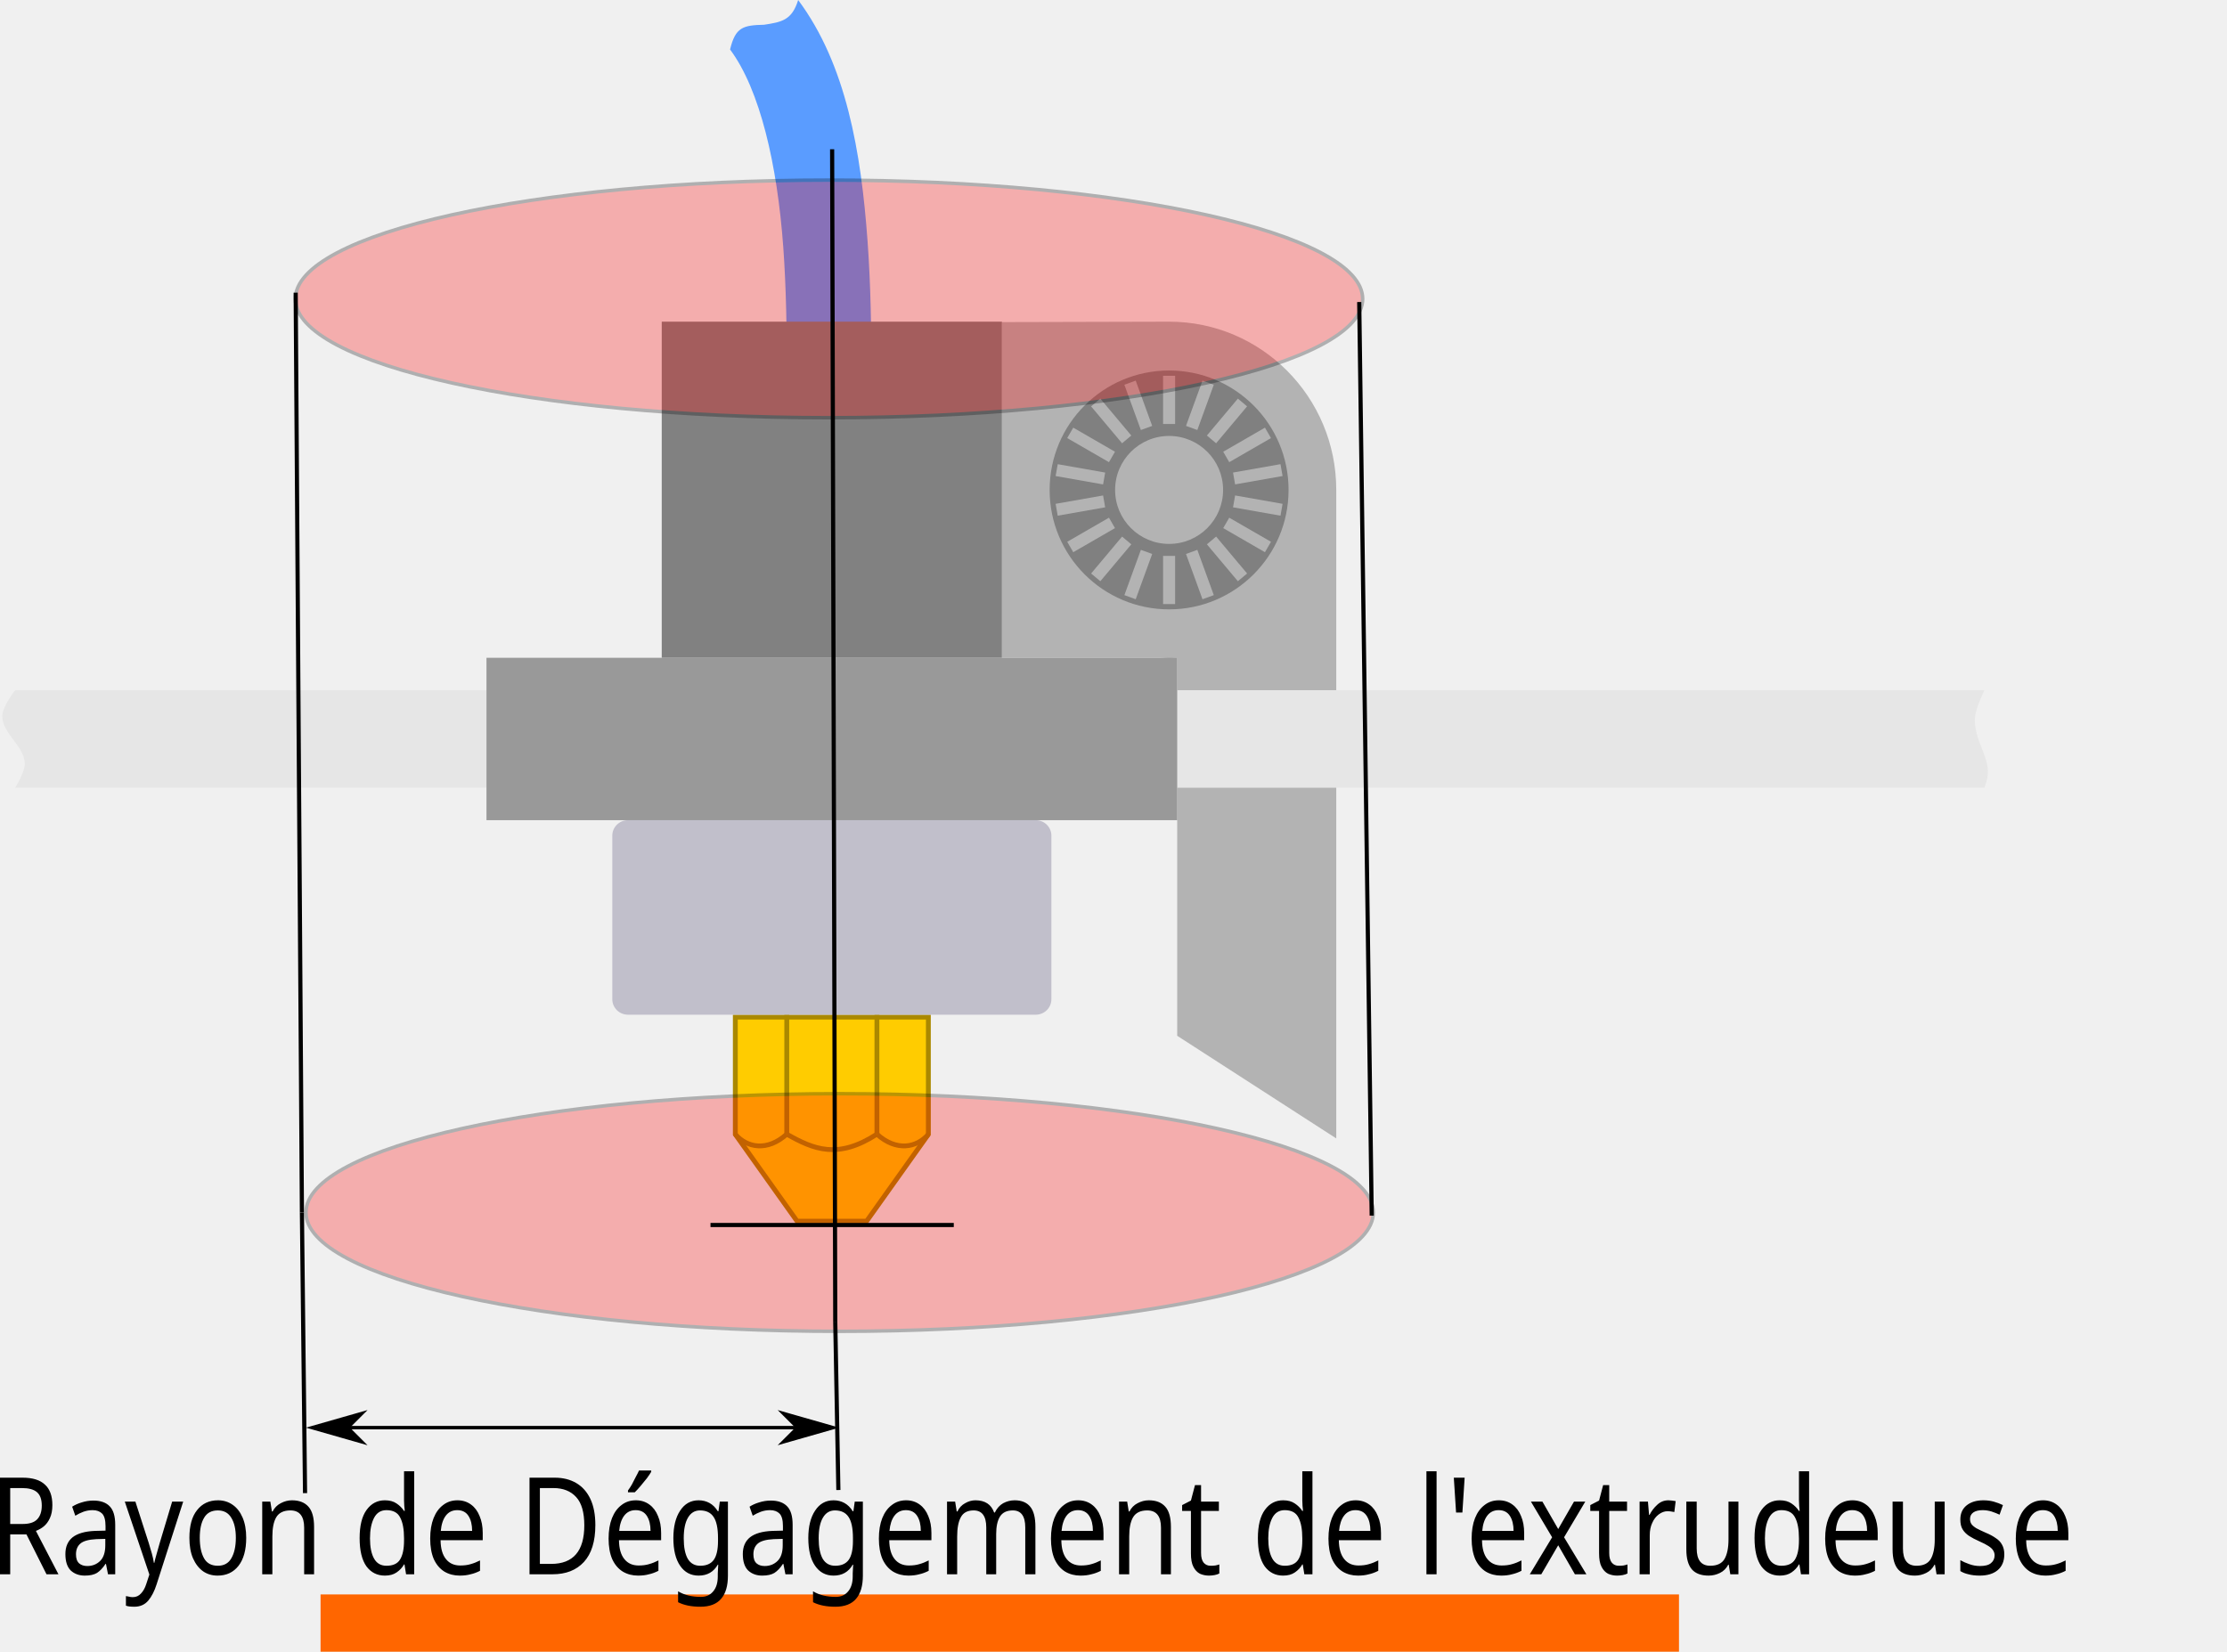
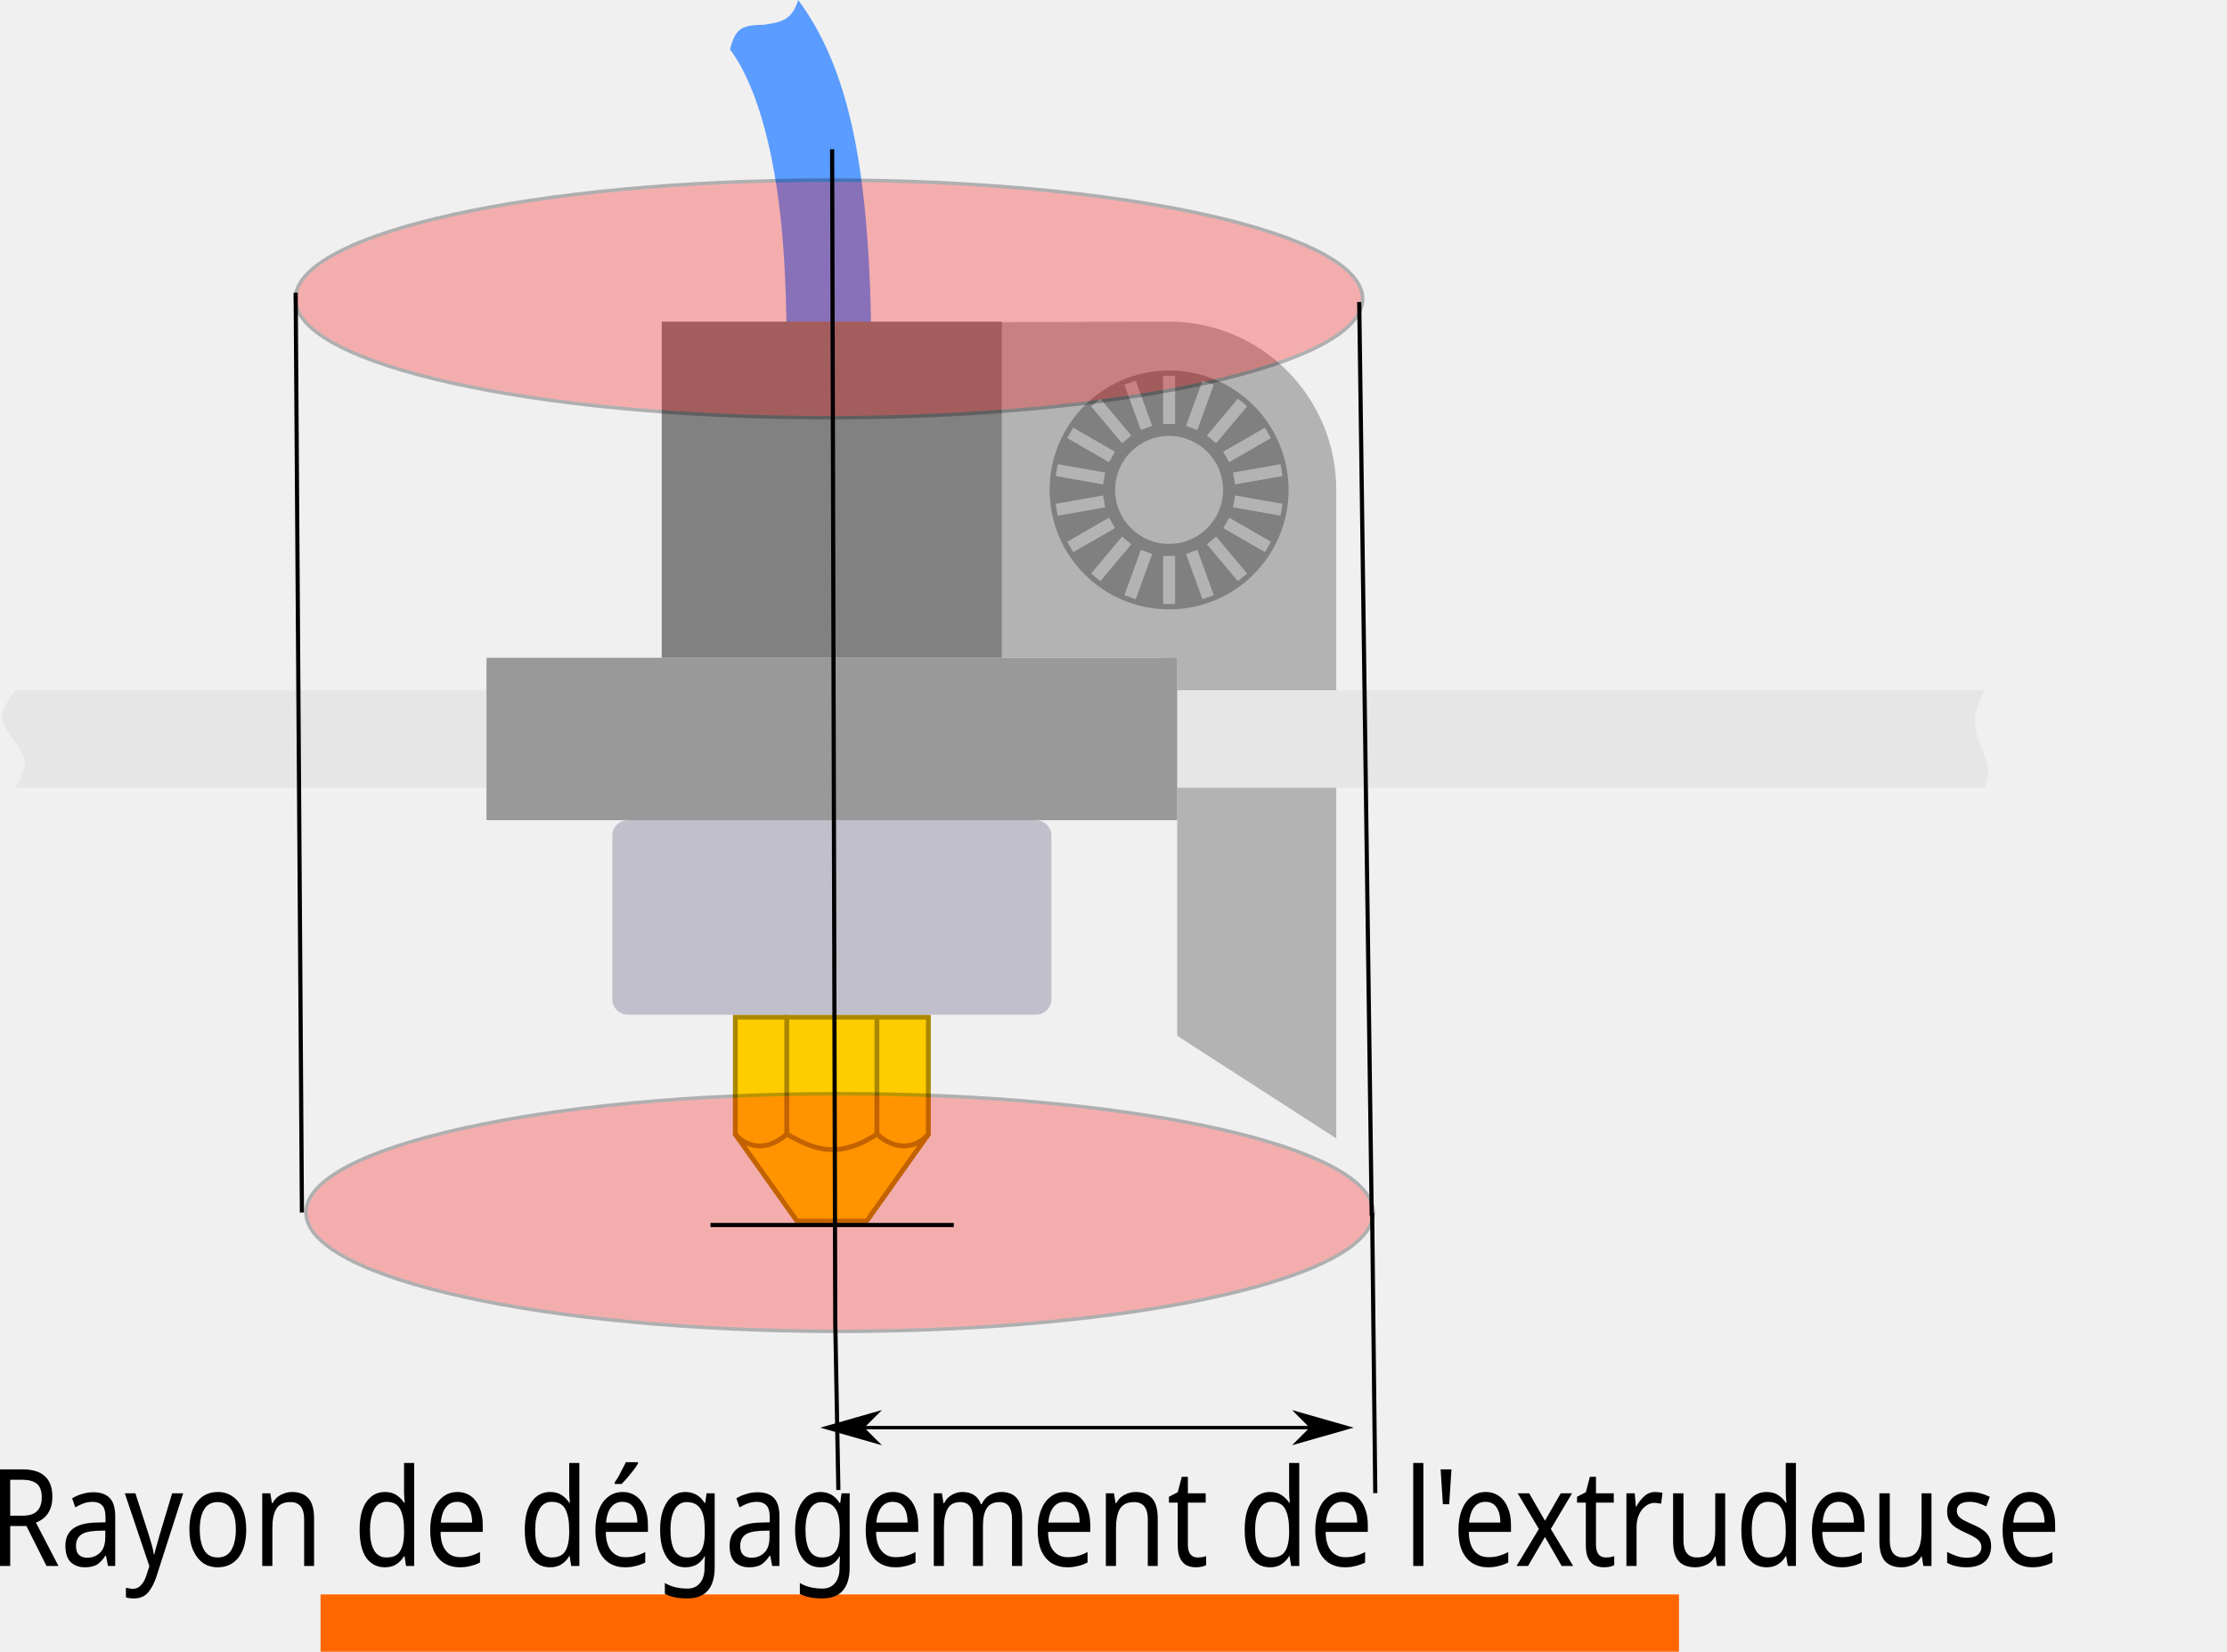
<svg xmlns="http://www.w3.org/2000/svg" xmlns:ns1="http://www.openswatchbook.org/uri/2009/osb" id="svg3023" version="1.1" viewBox="0 0 142.046 105.38" height="105.38mm" width="142.046mm">
  <defs id="defs3017">
    <marker style="overflow:visible" id="Arrow1Lend" refX="0" refY="0" orient="auto">
      <path transform="matrix(-0.8,0,0,-0.8,-10,0)" style="fill:#000000;fill-opacity:1;fill-rule:evenodd;stroke:#000000;stroke-width:1pt;stroke-opacity:1" d="M 0,0 5,-5 -12.5,0 5,5 Z" id="path2542" />
    </marker>
    <marker style="overflow:visible" id="marker8998" refX="0" refY="0" orient="auto">
      <path transform="matrix(-0.3,0,0,-0.3,0.69,0)" d="M 8.719,4.034 -2.207,0.016 8.719,-4.002 c -1.745,2.372 -1.735,5.617 -6e-7,8.035 z" style="fill:#ffffff;fill-opacity:1;fill-rule:evenodd;stroke:#ffffff;stroke-width:0.625;stroke-linejoin:round;stroke-opacity:1" id="path8996" />
    </marker>
    <marker style="overflow:visible" id="marker8994" refX="0" refY="0" orient="auto">
      <path transform="matrix(0.3,0,0,0.3,-0.69,0)" d="M 8.719,4.034 -2.207,0.016 8.719,-4.002 c -1.745,2.372 -1.735,5.617 -6e-7,8.035 z" style="fill:#ffffff;fill-opacity:1;fill-rule:evenodd;stroke:#ffffff;stroke-width:0.625;stroke-linejoin:round;stroke-opacity:1" id="path8992" />
    </marker>
    <marker style="overflow:visible" id="marker9000" refX="0" refY="0" orient="auto">
      <path transform="matrix(-0.3,0,0,-0.3,0.69,0)" d="M 8.719,4.034 -2.207,0.016 8.719,-4.002 c -1.745,2.372 -1.735,5.617 -6e-7,8.035 z" style="fill:#ffffff;fill-opacity:1;fill-rule:evenodd;stroke:#ffffff;stroke-width:0.625;stroke-linejoin:round;stroke-opacity:1" id="path8998" />
    </marker>
    <marker style="overflow:visible" id="marker8918" refX="0" refY="0" orient="auto">
      <path transform="matrix(0.3,0,0,0.3,-0.69,0)" d="M 8.719,4.034 -2.207,0.016 8.719,-4.002 c -1.745,2.372 -1.735,5.617 -6e-7,8.035 z" style="fill:#ffffff;fill-opacity:1;fill-rule:evenodd;stroke:#ffffff;stroke-width:0.625;stroke-linejoin:round;stroke-opacity:1" id="path8916" />
    </marker>
    <marker orient="auto" refY="0" refX="0" id="Arrow2Mend" style="overflow:visible">
      <path id="path4839" style="fill:#ff0000;fill-opacity:1;fill-rule:evenodd;stroke:#ff0000;stroke-width:0.625;stroke-linejoin:round;stroke-opacity:1" d="M 8.719,4.034 -2.207,0.016 8.719,-4.002 c -1.745,2.372 -1.735,5.617 -6e-7,8.035 z" transform="scale(-0.6)" />
    </marker>
    <marker orient="auto" refY="0" refX="0" id="Arrow2Mstart" style="overflow:visible">
      <path id="path4836" style="fill:#ff0000;fill-opacity:1;fill-rule:evenodd;stroke:#ff0000;stroke-width:0.625;stroke-linejoin:round;stroke-opacity:1" d="M 8.719,4.034 -2.207,0.016 8.719,-4.002 c -1.745,2.372 -1.735,5.617 -6e-7,8.035 z" transform="scale(0.6)" />
    </marker>
    <marker orient="auto" refY="0" refX="0" id="marker5160" style="overflow:visible">
      <path id="path5158" d="M 0,0 5,-5 -12.5,0 5,5 Z" style="fill:#ff0000;fill-opacity:1;fill-rule:evenodd;stroke:#ff0000;stroke-width:1pt;stroke-opacity:1" transform="matrix(0.4,0,0,0.4,4,0)" />
    </marker>
    <marker orient="auto" refY="0" refX="0" id="Arrow1Mend" style="overflow:visible">
      <path id="path4821" d="M 0,0 5,-5 -12.5,0 5,5 Z" style="fill:#ff0000;fill-opacity:1;fill-rule:evenodd;stroke:#ff0000;stroke-width:1pt;stroke-opacity:1" transform="matrix(-0.4,0,0,-0.4,-4,0)" />
    </marker>
    <marker orient="auto" refY="0" refX="0" id="Arrow1Mstart" style="overflow:visible">
      <path id="path4818" d="M 0,0 5,-5 -12.5,0 5,5 Z" style="fill:#ff0000;fill-opacity:1;fill-rule:evenodd;stroke:#ff0000;stroke-width:1pt;stroke-opacity:1" transform="matrix(0.4,0,0,0.4,4,0)" />
    </marker>
    <marker orient="auto" refY="0" refX="0" id="Arrow1Lstart" style="overflow:visible">
      <path id="path4812" d="M 0,0 5,-5 -12.5,0 5,5 Z" style="fill:#000000;fill-opacity:1;fill-rule:evenodd;stroke:#000000;stroke-width:1pt;stroke-opacity:1" transform="matrix(0.8,0,0,0.8,10,0)" />
    </marker>
    <marker orient="auto" refY="0" refX="0" id="DotL" style="overflow:visible">
      <path id="path1538" d="m -2.5,-1 c 0,2.76 -2.24,5 -5,5 -2.76,0 -5,-2.24 -5,-5 0,-2.76 2.24,-5 5,-5 2.76,0 5,2.24 5,5 z" style="fill:#4d4d4d;fill-opacity:1;fill-rule:evenodd;stroke:#4d4d4d;stroke-width:1pt;stroke-opacity:1" transform="matrix(0.8,0,0,0.8,5.92,0.8)" />
    </marker>
    <marker style="overflow:visible" refY="0" refX="0" orient="auto" id="DistanceX">
      <path id="path836" style="stroke:#000000;stroke-width:0.5" d="M 3,-3 -3,3 M 0,-5 V 5" />
    </marker>
    <pattern y="0" x="0" width="8" patternUnits="userSpaceOnUse" id="Hatch" height="8">
      <path id="path839" stroke-width="0.25" stroke="#000000" linecap="square" d="M8 4 l-4,4" />
      <path id="path841" stroke-width="0.25" stroke="#000000" linecap="square" d="M6 2 l-4,4" />
      <path id="path843" stroke-width="0.25" stroke="#000000" linecap="square" d="M4 0 l-4,4" />
    </pattern>
    <symbol id="*MODEL_SPACE" />
    <symbol id="*PAPER_SPACE" />
    <marker id="DistanceX-1" orient="auto" refX="0" refY="0" style="overflow:visible">
      <path d="M 3,-3 -3,3 M 0,-5 V 5" style="stroke:#000000;stroke-width:0.5" id="path7369" />
    </marker>
    <pattern height="8" id="Hatch-4" patternUnits="userSpaceOnUse" width="8" x="0" y="0">
      <path d="M8 4 l-4,4" linecap="square" stroke="#000000" stroke-width="0.25" id="path7372" />
      <path d="M6 2 l-4,4" linecap="square" stroke="#000000" stroke-width="0.25" id="path7374" />
      <path d="M4 0 l-4,4" linecap="square" stroke="#000000" stroke-width="0.25" id="path7376" />
    </pattern>
    <symbol id="*MODEL_SPACE-9" />
    <symbol id="*PAPER_SPACE-1" />
    <linearGradient id="linearGradient2050" ns1:paint="solid">
      <stop style="stop-color:#cccccc;stop-opacity:1;" offset="0" id="stop2048" />
    </linearGradient>
    <marker style="overflow:visible" id="marker9992" refX="0" refY="0" orient="auto">
      <path transform="matrix(-0.3,0,0,-0.3,0.69,0)" d="M 8.719,4.034 -2.207,0.016 8.719,-4.002 c -1.745,2.372 -1.735,5.617 -6e-7,8.035 z" style="fill:#ffffff;fill-opacity:1;fill-rule:evenodd;stroke:#ffffff;stroke-width:0.625;stroke-linejoin:round;stroke-opacity:1" id="path9990" />
    </marker>
    <marker style="overflow:visible" id="marker9898" refX="0" refY="0" orient="auto">
      <path transform="matrix(0.3,0,0,0.3,-0.69,0)" d="M 8.719,4.034 -2.207,0.016 8.719,-4.002 c -1.745,2.372 -1.735,5.617 -6e-7,8.035 z" style="fill:#ffffff;fill-opacity:1;fill-rule:evenodd;stroke:#ffffff;stroke-width:0.625;stroke-linejoin:round;stroke-opacity:1" id="path9896" />
    </marker>
    <marker style="overflow:visible" id="marker9000-8" refX="0" refY="0" orient="auto">
      <path transform="matrix(-0.3,0,0,-0.3,0.69,0)" d="M 8.719,4.034 -2.207,0.016 8.719,-4.002 c -1.745,2.372 -1.735,5.617 -6e-7,8.035 z" style="fill:#ffffff;fill-opacity:1;fill-rule:evenodd;stroke:#ffffff;stroke-width:0.625;stroke-linejoin:round;stroke-opacity:1" id="path8998-0" />
    </marker>
    <marker style="overflow:visible" id="marker8918-2" refX="0" refY="0" orient="auto">
      <path transform="matrix(0.3,0,0,0.3,-0.69,0)" d="M 8.719,4.034 -2.207,0.016 8.719,-4.002 c -1.745,2.372 -1.735,5.617 -6e-7,8.035 z" style="fill:#ffffff;fill-opacity:1;fill-rule:evenodd;stroke:#ffffff;stroke-width:0.625;stroke-linejoin:round;stroke-opacity:1" id="path8916-4" />
    </marker>
    <marker orient="auto" refY="0" refX="0" id="Arrow2Mend-8" style="overflow:visible">
      <path id="path4839-3" style="fill:#ff0000;fill-opacity:1;fill-rule:evenodd;stroke:#ff0000;stroke-width:0.625;stroke-linejoin:round;stroke-opacity:1" d="M 8.719,4.034 -2.207,0.016 8.719,-4.002 c -1.745,2.372 -1.735,5.617 -6e-7,8.035 z" transform="scale(-0.6)" />
    </marker>
    <marker orient="auto" refY="0" refX="0" id="Arrow2Mstart-9" style="overflow:visible">
      <path id="path4836-0" style="fill:#ff0000;fill-opacity:1;fill-rule:evenodd;stroke:#ff0000;stroke-width:0.625;stroke-linejoin:round;stroke-opacity:1" d="M 8.719,4.034 -2.207,0.016 8.719,-4.002 c -1.745,2.372 -1.735,5.617 -6e-7,8.035 z" transform="scale(0.6)" />
    </marker>
    <marker orient="auto" refY="0" refX="0" id="marker5160-5" style="overflow:visible">
      <path id="path5158-2" d="M 0,0 5,-5 -12.5,0 5,5 Z" style="fill:#ff0000;fill-opacity:1;fill-rule:evenodd;stroke:#ff0000;stroke-width:1pt;stroke-opacity:1" transform="matrix(0.4,0,0,0.4,4,0)" />
    </marker>
    <marker orient="auto" refY="0" refX="0" id="Arrow1Mend-2" style="overflow:visible">
      <path id="path4821-7" d="M 0,0 5,-5 -12.5,0 5,5 Z" style="fill:#ff0000;fill-opacity:1;fill-rule:evenodd;stroke:#ff0000;stroke-width:1pt;stroke-opacity:1" transform="matrix(-0.4,0,0,-0.4,-4,0)" />
    </marker>
    <marker orient="auto" refY="0" refX="0" id="Arrow1Mstart-3" style="overflow:visible">
      <path id="path4818-7" d="M 0,0 5,-5 -12.5,0 5,5 Z" style="fill:#ff0000;fill-opacity:1;fill-rule:evenodd;stroke:#ff0000;stroke-width:1pt;stroke-opacity:1" transform="matrix(0.4,0,0,0.4,4,0)" />
    </marker>
    <marker orient="auto" refY="0" refX="0" id="Arrow1Lstart-9" style="overflow:visible">
      <path id="path4812-0" d="M 0,0 5,-5 -12.5,0 5,5 Z" style="fill:#ff0000;fill-opacity:1;fill-rule:evenodd;stroke:#ff0000;stroke-width:1pt;stroke-opacity:1" transform="matrix(0.8,0,0,0.8,10,0)" />
    </marker>
    <marker orient="auto" refY="0" refX="0" id="DotL-2" style="overflow:visible">
      <path id="path1538-3" d="m -2.5,-1 c 0,2.76 -2.24,5 -5,5 -2.76,0 -5,-2.24 -5,-5 0,-2.76 2.24,-5 5,-5 2.76,0 5,2.24 5,5 z" style="fill:#4d4d4d;fill-opacity:1;fill-rule:evenodd;stroke:#4d4d4d;stroke-width:1pt;stroke-opacity:1" transform="matrix(0.8,0,0,0.8,5.92,0.8)" />
    </marker>
    <marker style="overflow:visible" refY="0" refX="0" orient="auto" id="DistanceX-9">
      <path id="path836-9" style="stroke:#000000;stroke-width:0.5" d="M 3,-3 -3,3 M 0,-5 V 5" />
    </marker>
    <pattern y="0" x="0" width="8" patternUnits="userSpaceOnUse" id="Hatch-7" height="8">
      <path id="path839-0" stroke-width="0.25" stroke="#000000" linecap="square" d="M8 4 l-4,4" />
      <path id="path841-3" stroke-width="0.25" stroke="#000000" linecap="square" d="M6 2 l-4,4" />
      <path id="path843-9" stroke-width="0.25" stroke="#000000" linecap="square" d="M4 0 l-4,4" />
    </pattern>
    <symbol id="*MODEL_SPACE-8" />
    <symbol id="*PAPER_SPACE-6" />
    <marker id="DistanceX-1-5" orient="auto" refX="0" refY="0" style="overflow:visible">
      <path d="M 3,-3 -3,3 M 0,-5 V 5" style="stroke:#000000;stroke-width:0.5" id="path7369-7" />
    </marker>
    <pattern height="8" id="Hatch-4-6" patternUnits="userSpaceOnUse" width="8" x="0" y="0">
      <path d="M8 4 l-4,4" linecap="square" stroke="#000000" stroke-width="0.25" id="path7372-2" />
      <path d="M6 2 l-4,4" linecap="square" stroke="#000000" stroke-width="0.25" id="path7374-7" />
      <path d="M4 0 l-4,4" linecap="square" stroke="#000000" stroke-width="0.25" id="path7376-0" />
    </pattern>
    <symbol id="*MODEL_SPACE-9-3" />
    <symbol id="*PAPER_SPACE-1-9" />
  </defs>
  <g transform="translate(-34.85245,-81.39143)" id="layer1">
    <path id="rect9044" d="m 109.422,101.914 -10.661,0.027 v 10.708 10.709 H 108.89 c 0.177,0.013 0.355,0.022 0.532,0.027 0.172,-0.002 0.345,-0.008 0.517,-0.019 v 10.353 13.756 l 10.145,6.548 v -30.665 -10.709 c -6e-5,-5.929 -4.773,-10.735 -10.661,-10.735 z" style="fill:#b3b3b3;fill-opacity:1;fill-rule:evenodd;stroke:none;stroke-width:0.452;stroke-linecap:square;stroke-linejoin:miter;stroke-miterlimit:4;stroke-dasharray:none;stroke-dashoffset:17.659;stroke-opacity:1" />
    <path style="fill:#e6e6e6;fill-opacity:1;fill-rule:evenodd;stroke:none;stroke-width:0.308;stroke-linecap:square;stroke-linejoin:miter;stroke-miterlimit:4;stroke-dasharray:none;stroke-dashoffset:0;stroke-opacity:1" d="M 161.424,125.427 H 35.819 c 0,0 -0.814,1.032 -0.82,1.642 -0.011,1.113 1.398,1.912 1.435,3.024 0.019,0.556 -0.615,1.556 -0.615,1.556 H 161.424 c 0.452,-1.182 0.153,-1.652 -0.331,-2.948 -0.171,-0.491 -0.311,-1.017 -0.269,-1.535 0.049,-0.611 0.601,-1.74 0.601,-1.74 z" id="path8948" />
    <rect transform="scale(-1,1)" style="fill:#ff6600;fill-opacity:1;fill-rule:evenodd;stroke:none;stroke-width:0.419;stroke-linecap:square;stroke-linejoin:miter;stroke-miterlimit:4;stroke-dasharray:none;stroke-dashoffset:0;stroke-opacity:1" id="rect8950" width="86.645" height="3.654" x="-141.944" y="183.117" />
    <path id="path8944" d="m 85.763,81.391 c -0.397,1.281 -1.031,1.407 -2.172,1.579 -1.341,0.032 -1.831,0.151 -2.172,1.579 1.91,2.565 3.012,7.344 3.393,12.604 0.381,5.259 0.159,10.931 0.137,15.485 l 5.391,0.025 c 0.021,-4.393 0.259,-10.219 -0.152,-15.891 -0.411,-5.672 -1.357,-11.259 -4.425,-15.379 v 0 0 z" style="color:#000000;font-style:normal;font-variant:normal;font-weight:normal;font-stretch:normal;font-size:medium;line-height:normal;font-family:sans-serif;font-variant-ligatures:normal;font-variant-position:normal;font-variant-caps:normal;font-variant-numeric:normal;font-variant-alternates:normal;font-feature-settings:normal;text-indent:0;text-align:start;text-decoration:none;text-decoration-line:none;text-decoration-style:solid;text-decoration-color:#000000;letter-spacing:normal;word-spacing:normal;text-transform:none;writing-mode:lr-tb;direction:ltr;text-orientation:mixed;dominant-baseline:auto;baseline-shift:baseline;text-anchor:start;white-space:normal;shape-padding:0;clip-rule:nonzero;display:inline;overflow:visible;visibility:visible;isolation:auto;mix-blend-mode:normal;color-interpolation:sRGB;color-interpolation-filters:linearRGB;solid-color:#000000;solid-opacity:1;vector-effect:none;fill:#5a9cff;fill-opacity:1;fill-rule:evenodd;stroke:none;stroke-width:5.358;stroke-linecap:butt;stroke-linejoin:miter;stroke-miterlimit:4;stroke-dasharray:none;stroke-dashoffset:0;stroke-opacity:1;color-rendering:auto;image-rendering:auto;shape-rendering:auto;text-rendering:auto;enable-background:accumulate" />
    <g id="g8978" transform="matrix(-0.6199926,0,0,0.6126881,179.9794,43.39586)">
      <g transform="translate(43.5,110.115)" id="g8970">
        <path style="opacity:1;fill:#ffcc00;fill-opacity:1;fill-rule:evenodd;stroke:#aa8800;stroke-width:0.5;stroke-linecap:square;stroke-linejoin:miter;stroke-miterlimit:4;stroke-dasharray:none;stroke-dashoffset:0;stroke-opacity:1" d="m 95.071,57.812 h 19.859 v 12.211 l -6.35,9.036 h -7.159 l -6.35,-9.036 z" id="path8958" />
        <path style="color:#000000;clip-rule:nonzero;display:inline;overflow:visible;visibility:visible;opacity:1;isolation:auto;mix-blend-mode:normal;color-interpolation:sRGB;color-interpolation-filters:linearRGB;solid-color:#000000;solid-opacity:1;fill:none;fill-opacity:1;fill-rule:evenodd;stroke:#aa8800;stroke-width:0.5;stroke-linecap:butt;stroke-linejoin:miter;stroke-miterlimit:4;stroke-dasharray:none;stroke-dashoffset:0;stroke-opacity:1;color-rendering:auto;image-rendering:auto;shape-rendering:auto;text-rendering:auto;enable-background:accumulate" d="M 100.362,57.562 V 70.003" id="path8960" />
        <path id="path8962" d="M 109.638,57.562 V 70.003" style="color:#000000;clip-rule:nonzero;display:inline;overflow:visible;visibility:visible;opacity:1;isolation:auto;mix-blend-mode:normal;color-interpolation:sRGB;color-interpolation-filters:linearRGB;solid-color:#000000;solid-opacity:1;fill:none;fill-opacity:1;fill-rule:evenodd;stroke:#aa8800;stroke-width:0.5;stroke-linecap:butt;stroke-linejoin:miter;stroke-miterlimit:4;stroke-dasharray:none;stroke-dashoffset:0;stroke-opacity:1;color-rendering:auto;image-rendering:auto;shape-rendering:auto;text-rendering:auto;enable-background:accumulate" />
        <path style="color:#000000;clip-rule:nonzero;display:inline;overflow:visible;visibility:visible;opacity:1;isolation:auto;mix-blend-mode:normal;color-interpolation:sRGB;color-interpolation-filters:linearRGB;solid-color:#000000;solid-opacity:1;fill:none;fill-opacity:1;fill-rule:evenodd;stroke:#aa8800;stroke-width:0.5;stroke-linecap:butt;stroke-linejoin:miter;stroke-miterlimit:4;stroke-dasharray:none;stroke-dashoffset:0;stroke-opacity:1;color-rendering:auto;image-rendering:auto;shape-rendering:auto;text-rendering:auto;enable-background:accumulate" d="m 100.362,70.003 c 4.034,2.636 6.485,1.592 9.275,0" id="path8964" />
        <path id="path8966" d="m 95.071,70.023 c 1.211,1.4 3.286,1.805 5.292,-0.02" style="color:#000000;clip-rule:nonzero;display:inline;overflow:visible;visibility:visible;opacity:1;isolation:auto;mix-blend-mode:normal;color-interpolation:sRGB;color-interpolation-filters:linearRGB;solid-color:#000000;solid-opacity:1;fill:none;fill-opacity:1;fill-rule:evenodd;stroke:#aa8800;stroke-width:0.5;stroke-linecap:butt;stroke-linejoin:miter;stroke-miterlimit:4;stroke-dasharray:none;stroke-dashoffset:0;stroke-opacity:1;color-rendering:auto;image-rendering:auto;shape-rendering:auto;text-rendering:auto;enable-background:accumulate" />
        <path style="color:#000000;clip-rule:nonzero;display:inline;overflow:visible;visibility:visible;opacity:1;isolation:auto;mix-blend-mode:normal;color-interpolation:sRGB;color-interpolation-filters:linearRGB;solid-color:#000000;solid-opacity:1;fill:none;fill-opacity:1;fill-rule:evenodd;stroke:#aa8800;stroke-width:0.5;stroke-linecap:butt;stroke-linejoin:miter;stroke-miterlimit:4;stroke-dasharray:none;stroke-dashoffset:0;stroke-opacity:1;color-rendering:auto;image-rendering:auto;shape-rendering:auto;text-rendering:auto;enable-background:accumulate" d="m 114.929,70.023 c -1.211,1.4 -3.286,1.805 -5.292,-0.02" id="path8968" />
      </g>
      <rect ry="1.61" y="147.421" x="125.914" height="20.256" width="45.172" id="rect8972" style="opacity:1;fill:#c1bfcb;fill-opacity:1;fill-rule:evenodd;stroke:none;stroke-width:0.493;stroke-linecap:square;stroke-linejoin:miter;stroke-miterlimit:4;stroke-dasharray:none;stroke-dashoffset:0;stroke-opacity:1" />
      <rect ry="0" y="130.51" x="112.97" height="16.911" width="71.06" id="rect8974" style="opacity:1;fill:#999999;fill-opacity:1;fill-rule:evenodd;stroke:none;stroke-width:0.333;stroke-linecap:square;stroke-linejoin:miter;stroke-miterlimit:4;stroke-dasharray:none;stroke-dashoffset:0;stroke-opacity:1" />
      <rect style="opacity:1;fill:#818181;fill-opacity:1;fill-rule:evenodd;stroke:none;stroke-width:0.336;stroke-linecap:square;stroke-linejoin:miter;stroke-miterlimit:4;stroke-dasharray:none;stroke-dashoffset:0;stroke-opacity:1" id="rect8976" width="35" height="35" x="131" y="95.51" ry="0" />
    </g>
    <circle r="7.62" cy="112.649" cx="109.422" id="path9042" style="fill:#808080;fill-opacity:1;fill-rule:evenodd;stroke:none;stroke-width:0.316;stroke-linecap:square;stroke-linejoin:miter;stroke-miterlimit:4;stroke-dasharray:none;stroke-dashoffset:17.659;stroke-opacity:1" />
    <circle style="fill:#b3b3b3;fill-opacity:1;fill-rule:evenodd;stroke:none;stroke-width:0.143;stroke-linecap:square;stroke-linejoin:miter;stroke-miterlimit:4;stroke-dasharray:none;stroke-dashoffset:17.659;stroke-opacity:1" id="circle9053" cx="109.422" cy="112.649" r="3.444" />
    <rect style="fill:#b3b3b3;fill-opacity:1;fill-rule:evenodd;stroke:none;stroke-width:0.416;stroke-linecap:square;stroke-linejoin:miter;stroke-miterlimit:4;stroke-dasharray:none;stroke-dashoffset:17.659;stroke-opacity:1" id="rect9063" width="0.768" height="3.074" x="109.038" y="105.367" />
    <rect transform="rotate(20)" y="61.149" x="140.967" height="3.074" width="0.768" id="rect9093" style="fill:#b3b3b3;fill-opacity:1;fill-rule:evenodd;stroke:none;stroke-width:0.416;stroke-linecap:square;stroke-linejoin:miter;stroke-miterlimit:4;stroke-dasharray:none;stroke-dashoffset:17.659;stroke-opacity:1" />
    <rect style="fill:#b3b3b3;fill-opacity:1;fill-rule:evenodd;stroke:none;stroke-width:0.416;stroke-linecap:square;stroke-linejoin:miter;stroke-miterlimit:4;stroke-dasharray:none;stroke-dashoffset:17.659;stroke-opacity:1" id="rect9095" width="0.768" height="3.074" x="155.847" y="8.677" transform="rotate(40)" />
    <rect transform="rotate(60)" y="-45.719" x="151.884" height="3.074" width="0.768" id="rect9097" style="fill:#b3b3b3;fill-opacity:1;fill-rule:evenodd;stroke:none;stroke-width:0.416;stroke-linecap:square;stroke-linejoin:miter;stroke-miterlimit:4;stroke-dasharray:none;stroke-dashoffset:17.659;stroke-opacity:1" />
    <rect style="fill:#b3b3b3;fill-opacity:1;fill-rule:evenodd;stroke:none;stroke-width:0.416;stroke-linecap:square;stroke-linejoin:miter;stroke-miterlimit:4;stroke-dasharray:none;stroke-dashoffset:17.659;stroke-opacity:1" id="rect9099" width="0.768" height="3.074" x="129.554" y="-95.48" transform="rotate(80)" />
    <rect transform="rotate(100)" y="-134.603" x="91.553" height="3.074" width="0.768" id="rect9101" style="fill:#b3b3b3;fill-opacity:1;fill-rule:evenodd;stroke:none;stroke-width:0.416;stroke-linecap:square;stroke-linejoin:miter;stroke-miterlimit:4;stroke-dasharray:none;stroke-dashoffset:17.659;stroke-opacity:1" />
    <rect style="fill:#b3b3b3;fill-opacity:1;fill-rule:evenodd;stroke:none;stroke-width:0.416;stroke-linecap:square;stroke-linejoin:miter;stroke-miterlimit:4;stroke-dasharray:none;stroke-dashoffset:17.659;stroke-opacity:1" id="rect9103" width="0.768" height="3.074" x="42.462" y="-158.368" transform="rotate(120)" />
    <rect transform="rotate(140)" y="-163.911" x="-11.797" height="3.074" width="0.768" id="rect9105" style="fill:#b3b3b3;fill-opacity:1;fill-rule:evenodd;stroke:none;stroke-width:0.416;stroke-linecap:square;stroke-linejoin:miter;stroke-miterlimit:4;stroke-dasharray:none;stroke-dashoffset:17.659;stroke-opacity:1" />
    <rect style="fill:#b3b3b3;fill-opacity:1;fill-rule:evenodd;stroke:none;stroke-width:0.416;stroke-linecap:square;stroke-linejoin:miter;stroke-miterlimit:4;stroke-dasharray:none;stroke-dashoffset:17.659;stroke-opacity:1" id="rect9107" width="0.768" height="3.074" x="-64.679" y="-150.562" transform="rotate(160)" />
    <rect transform="scale(-1)" y="-119.931" x="-109.806" height="3.074" width="0.768" id="rect9109" style="fill:#b3b3b3;fill-opacity:1;fill-rule:evenodd;stroke:none;stroke-width:0.416;stroke-linecap:square;stroke-linejoin:miter;stroke-miterlimit:4;stroke-dasharray:none;stroke-dashoffset:17.659;stroke-opacity:1" />
    <rect style="fill:#b3b3b3;fill-opacity:1;fill-rule:evenodd;stroke:none;stroke-width:0.416;stroke-linecap:square;stroke-linejoin:miter;stroke-miterlimit:4;stroke-dasharray:none;stroke-dashoffset:17.659;stroke-opacity:1" id="rect9111" width="0.768" height="3.074" x="-141.735" y="-75.713" transform="rotate(-160)" />
    <rect transform="rotate(-140)" y="-23.241" x="-156.616" height="3.074" width="0.768" id="rect9113" style="fill:#b3b3b3;fill-opacity:1;fill-rule:evenodd;stroke:none;stroke-width:0.416;stroke-linecap:square;stroke-linejoin:miter;stroke-miterlimit:4;stroke-dasharray:none;stroke-dashoffset:17.659;stroke-opacity:1" />
    <rect style="fill:#b3b3b3;fill-opacity:1;fill-rule:evenodd;stroke:none;stroke-width:0.416;stroke-linecap:square;stroke-linejoin:miter;stroke-miterlimit:4;stroke-dasharray:none;stroke-dashoffset:17.659;stroke-opacity:1" id="rect9115" width="0.768" height="3.074" x="-152.652" y="31.156" transform="rotate(-120)" />
    <rect transform="rotate(-100)" y="80.916" x="-130.323" height="3.074" width="0.768" id="rect9117" style="fill:#b3b3b3;fill-opacity:1;fill-rule:evenodd;stroke:none;stroke-width:0.416;stroke-linecap:square;stroke-linejoin:miter;stroke-miterlimit:4;stroke-dasharray:none;stroke-dashoffset:17.659;stroke-opacity:1" />
    <rect style="fill:#b3b3b3;fill-opacity:1;fill-rule:evenodd;stroke:none;stroke-width:0.416;stroke-linecap:square;stroke-linejoin:miter;stroke-miterlimit:4;stroke-dasharray:none;stroke-dashoffset:17.659;stroke-opacity:1" id="rect9119" width="0.768" height="3.074" x="-92.321" y="120.039" transform="rotate(-80)" />
    <rect transform="rotate(-60)" y="143.805" x="-43.23" height="3.074" width="0.768" id="rect9121" style="fill:#b3b3b3;fill-opacity:1;fill-rule:evenodd;stroke:none;stroke-width:0.416;stroke-linecap:square;stroke-linejoin:miter;stroke-miterlimit:4;stroke-dasharray:none;stroke-dashoffset:17.659;stroke-opacity:1" />
    <rect style="fill:#b3b3b3;fill-opacity:1;fill-rule:evenodd;stroke:none;stroke-width:0.416;stroke-linecap:square;stroke-linejoin:miter;stroke-miterlimit:4;stroke-dasharray:none;stroke-dashoffset:17.659;stroke-opacity:1" id="rect9123" width="0.768" height="3.074" x="11.028" y="149.347" transform="rotate(-40)" />
    <rect transform="rotate(-20)" y="135.998" x="63.91" height="3.074" width="0.768" id="rect9125" style="fill:#b3b3b3;fill-opacity:1;fill-rule:evenodd;stroke:none;stroke-width:0.416;stroke-linecap:square;stroke-linejoin:miter;stroke-miterlimit:4;stroke-dasharray:none;stroke-dashoffset:17.659;stroke-opacity:1" />
    <ellipse ry="7.58" rx="34.039" cy="158.75" cx="88.407" id="path4714" style="opacity:0.28;fill:#ff0000;fill-rule:evenodd;stroke:#08080a;stroke-width:0.223;stroke-miterlimit:4;stroke-dasharray:none;stroke-opacity:1" />
    <ellipse style="opacity:0.28;fill:#ff0000;fill-rule:evenodd;stroke:#08080a;stroke-width:0.223;stroke-miterlimit:4;stroke-dasharray:none;stroke-opacity:1" id="path4714-5" cx="87.73" cy="100.462" rx="34.039" ry="7.58" />
    <path id="path4745" d="m 88.128,165.713 c -0.066,-24.933 -0.133,-49.866 -0.199,-74.8" style="fill:none;stroke:#000000;stroke-width:0.265px;stroke-linecap:butt;stroke-linejoin:miter;stroke-opacity:1" />
    <path id="path4753" d="m 80.171,159.546 c 5.173,0 10.345,0 15.517,0" style="fill:none;stroke:#000000;stroke-width:0.265px;stroke-linecap:butt;stroke-linejoin:miter;stroke-opacity:1" />
    <path id="path4757" d="M 54.11,158.75 C 53.978,139.189 53.845,119.626 53.712,100.064" style="fill:none;stroke:#000000;stroke-width:0.265px;stroke-linecap:butt;stroke-linejoin:miter;stroke-opacity:1" />
    <path id="path4761" d="m 122.345,158.949 c -0.264,-19.363 -0.53,-38.858 -0.796,-58.288" style="fill:none;stroke:#000000;stroke-width:0.265px;stroke-linecap:butt;stroke-linejoin:miter;stroke-opacity:1" />
-     <path id="path4765" d="m 54.11,158.75 c 0.066,5.968 0.133,11.936 0.199,17.904" style="fill:none;stroke:#000000;stroke-width:0.265px;stroke-linecap:butt;stroke-linejoin:miter;stroke-opacity:1" />
+     <path id="path4765" d="m 122.373,158.75 c 0.066,5.968 0.133,11.936 0.199,17.904" style="fill:none;stroke:#000000;stroke-width:0.265px;stroke-linecap:butt;stroke-linejoin:miter;stroke-opacity:1" />
    <path id="path4769" d="m 88.128,165.713 c 0.066,3.581 0.133,7.162 0.199,10.742" style="fill:none;stroke:#000000;stroke-width:0.265px;stroke-linecap:butt;stroke-linejoin:miter;stroke-opacity:1" />
-     <path id="path4773" d="m 87.954,172.476 c -11.052,0 -22.105,0 -33.157,0" style="fill:none;stroke:#000000;stroke-width:0.221;stroke-linecap:butt;stroke-linejoin:miter;stroke-miterlimit:4;stroke-dasharray:none;stroke-opacity:1;marker-start:url(#Arrow1Lstart);marker-end:url(#Arrow1Lend)" />
-     <text transform="scale(0.9203929,1.086493)" id="text4997" y="167.355" x="37.09" style="font-style:normal;font-weight:normal;font-size:7.954px;line-height:1.25;font-family:sans-serif;fill:#000000;fill-opacity:1;stroke:none;stroke-width:0.199" xml:space="preserve">
-       <tspan style="stroke-width:0.199" y="167.355" x="37.09" id="tspan4995">Rayon de Dégagement de l'extrudeuse </tspan>
+     <path id="path4773" d="m 120.762,172.476 c -11.052,0 -22.105,0 -33.157,0" style="fill:none;stroke:#000000;stroke-width:0.221;stroke-linecap:butt;stroke-linejoin:miter;stroke-miterlimit:4;stroke-dasharray:none;stroke-opacity:1;marker-start:url(#Arrow1Lstart);marker-end:url(#Arrow1Lend)" />
+     <text transform="scale(0.9203929,1.086493)" id="text4997" y="166.868" x="37.09" style="font-style:normal;font-weight:normal;font-size:7.954px;line-height:1.25;font-family:sans-serif;fill:#000000;fill-opacity:1;stroke:none;stroke-width:0.199" xml:space="preserve">
+       <tspan style="stroke-width:0.199" y="166.868" x="37.09" id="tspan4995">Rayon de dégagement de l'extrudeuse </tspan>
    </text>
  </g>
</svg>
